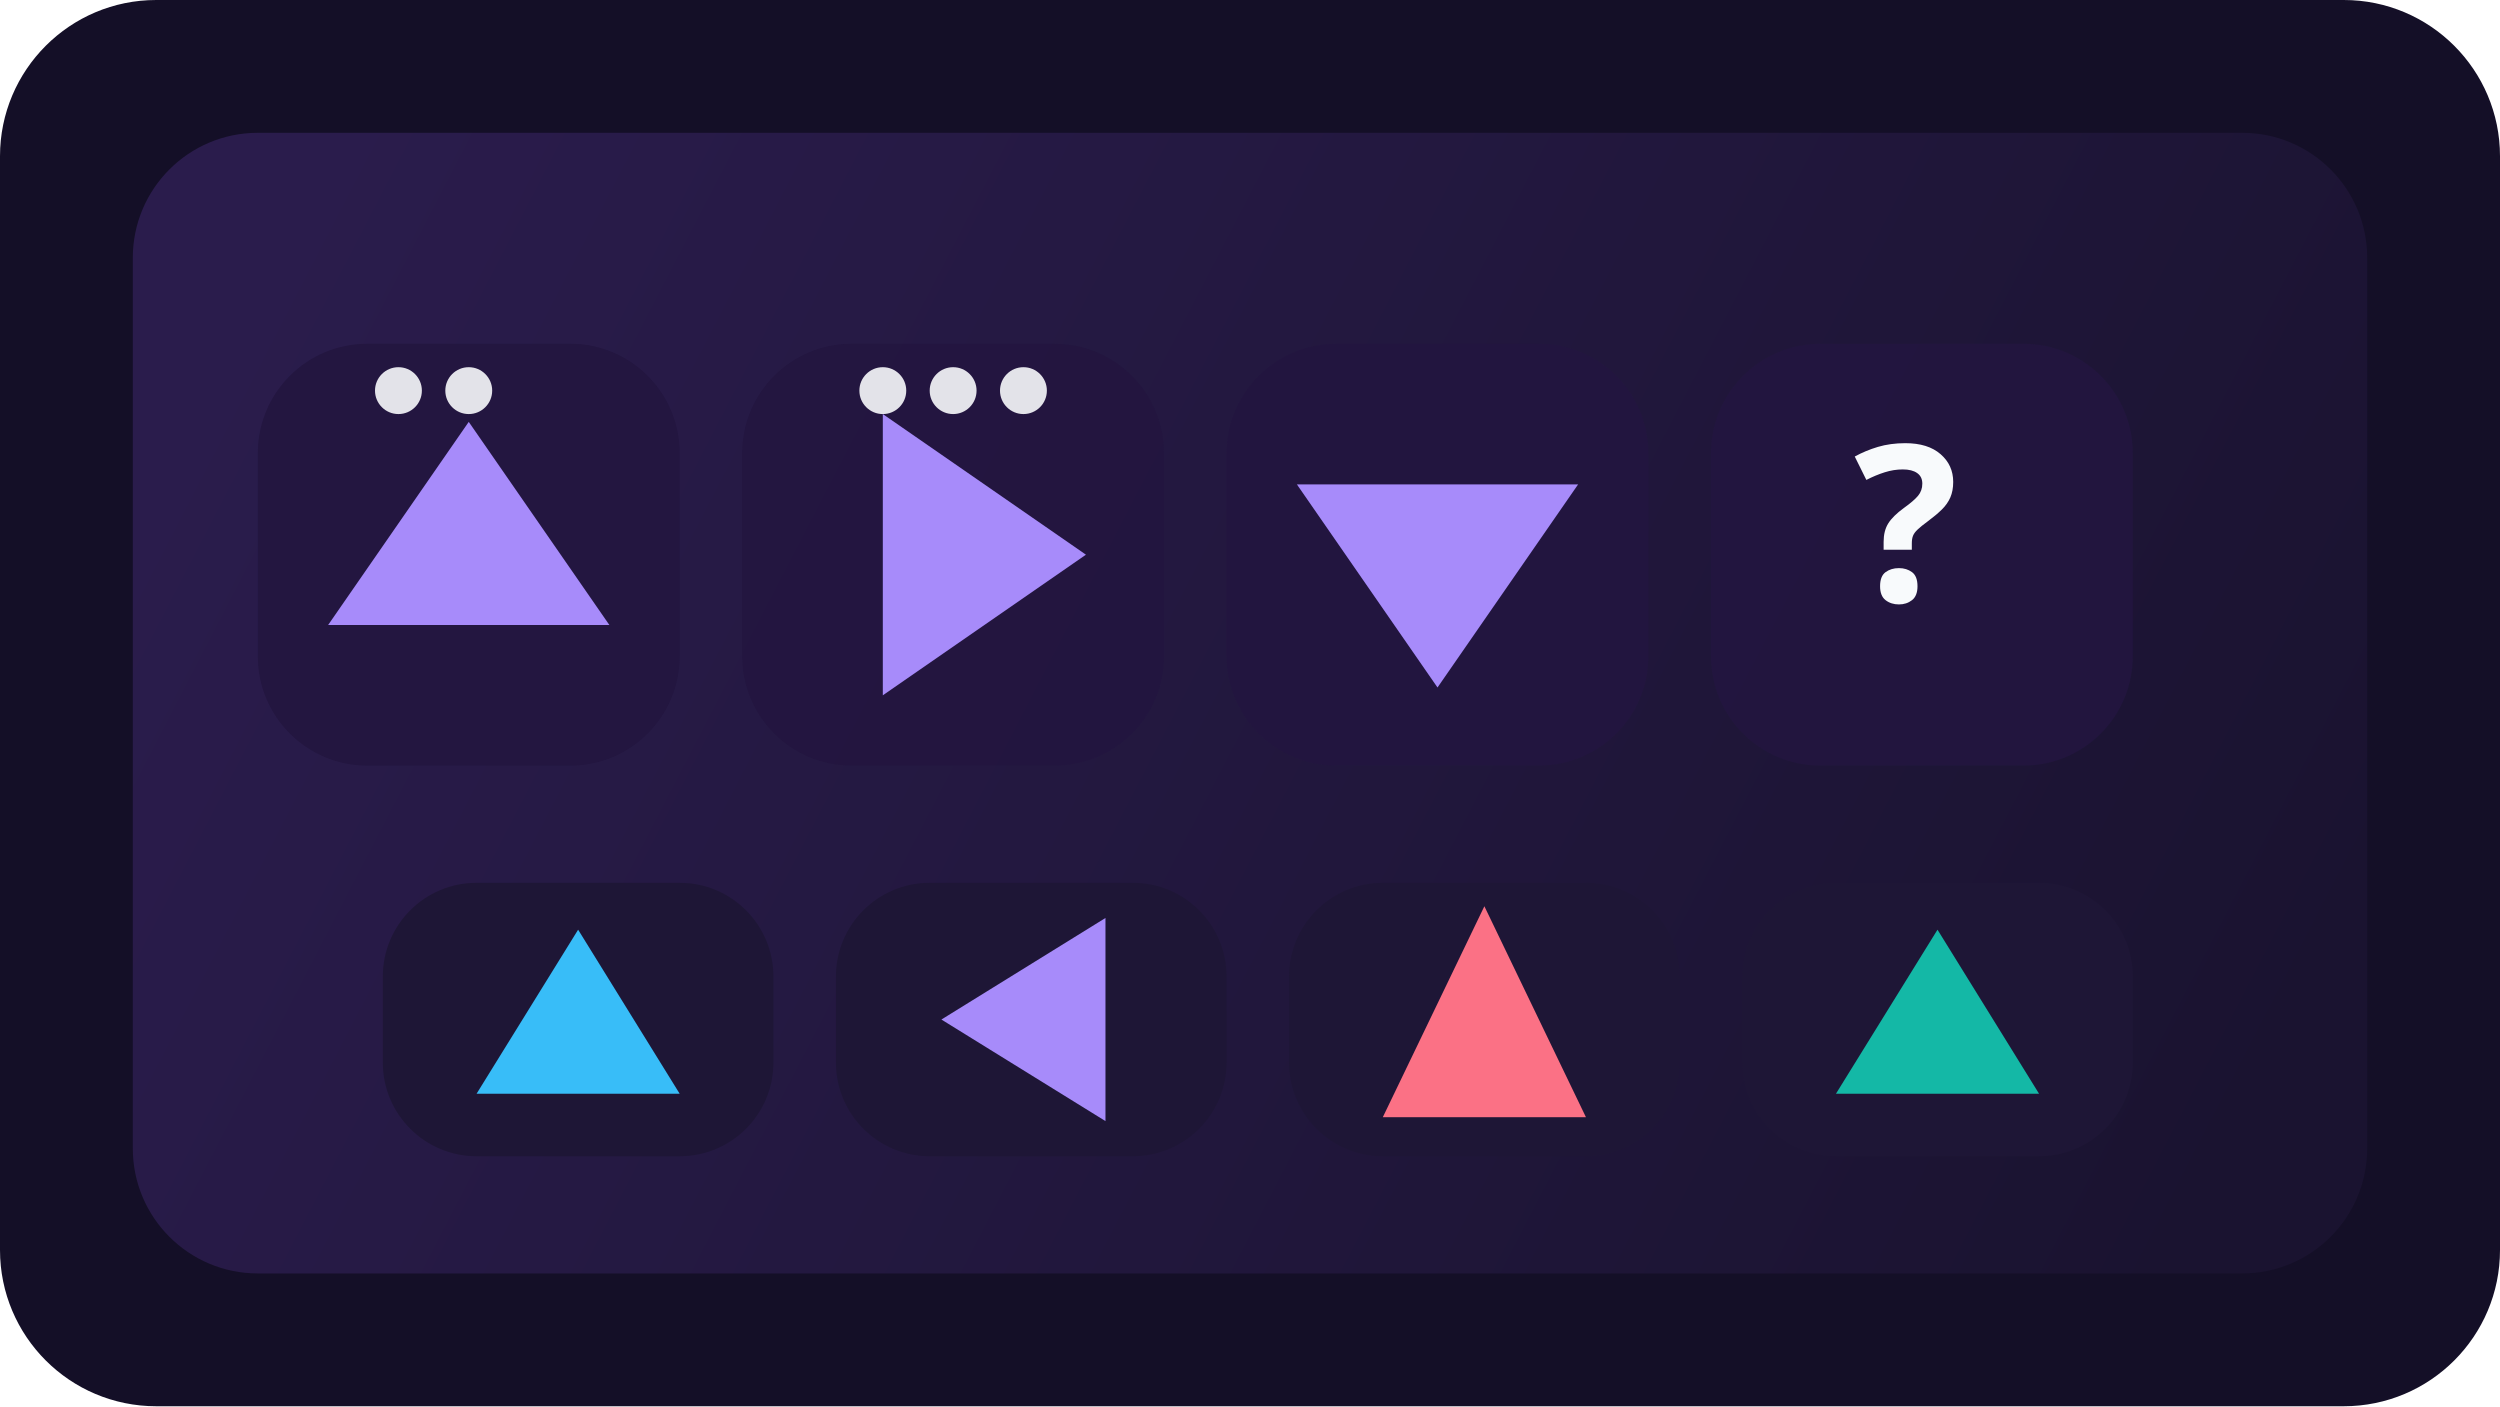
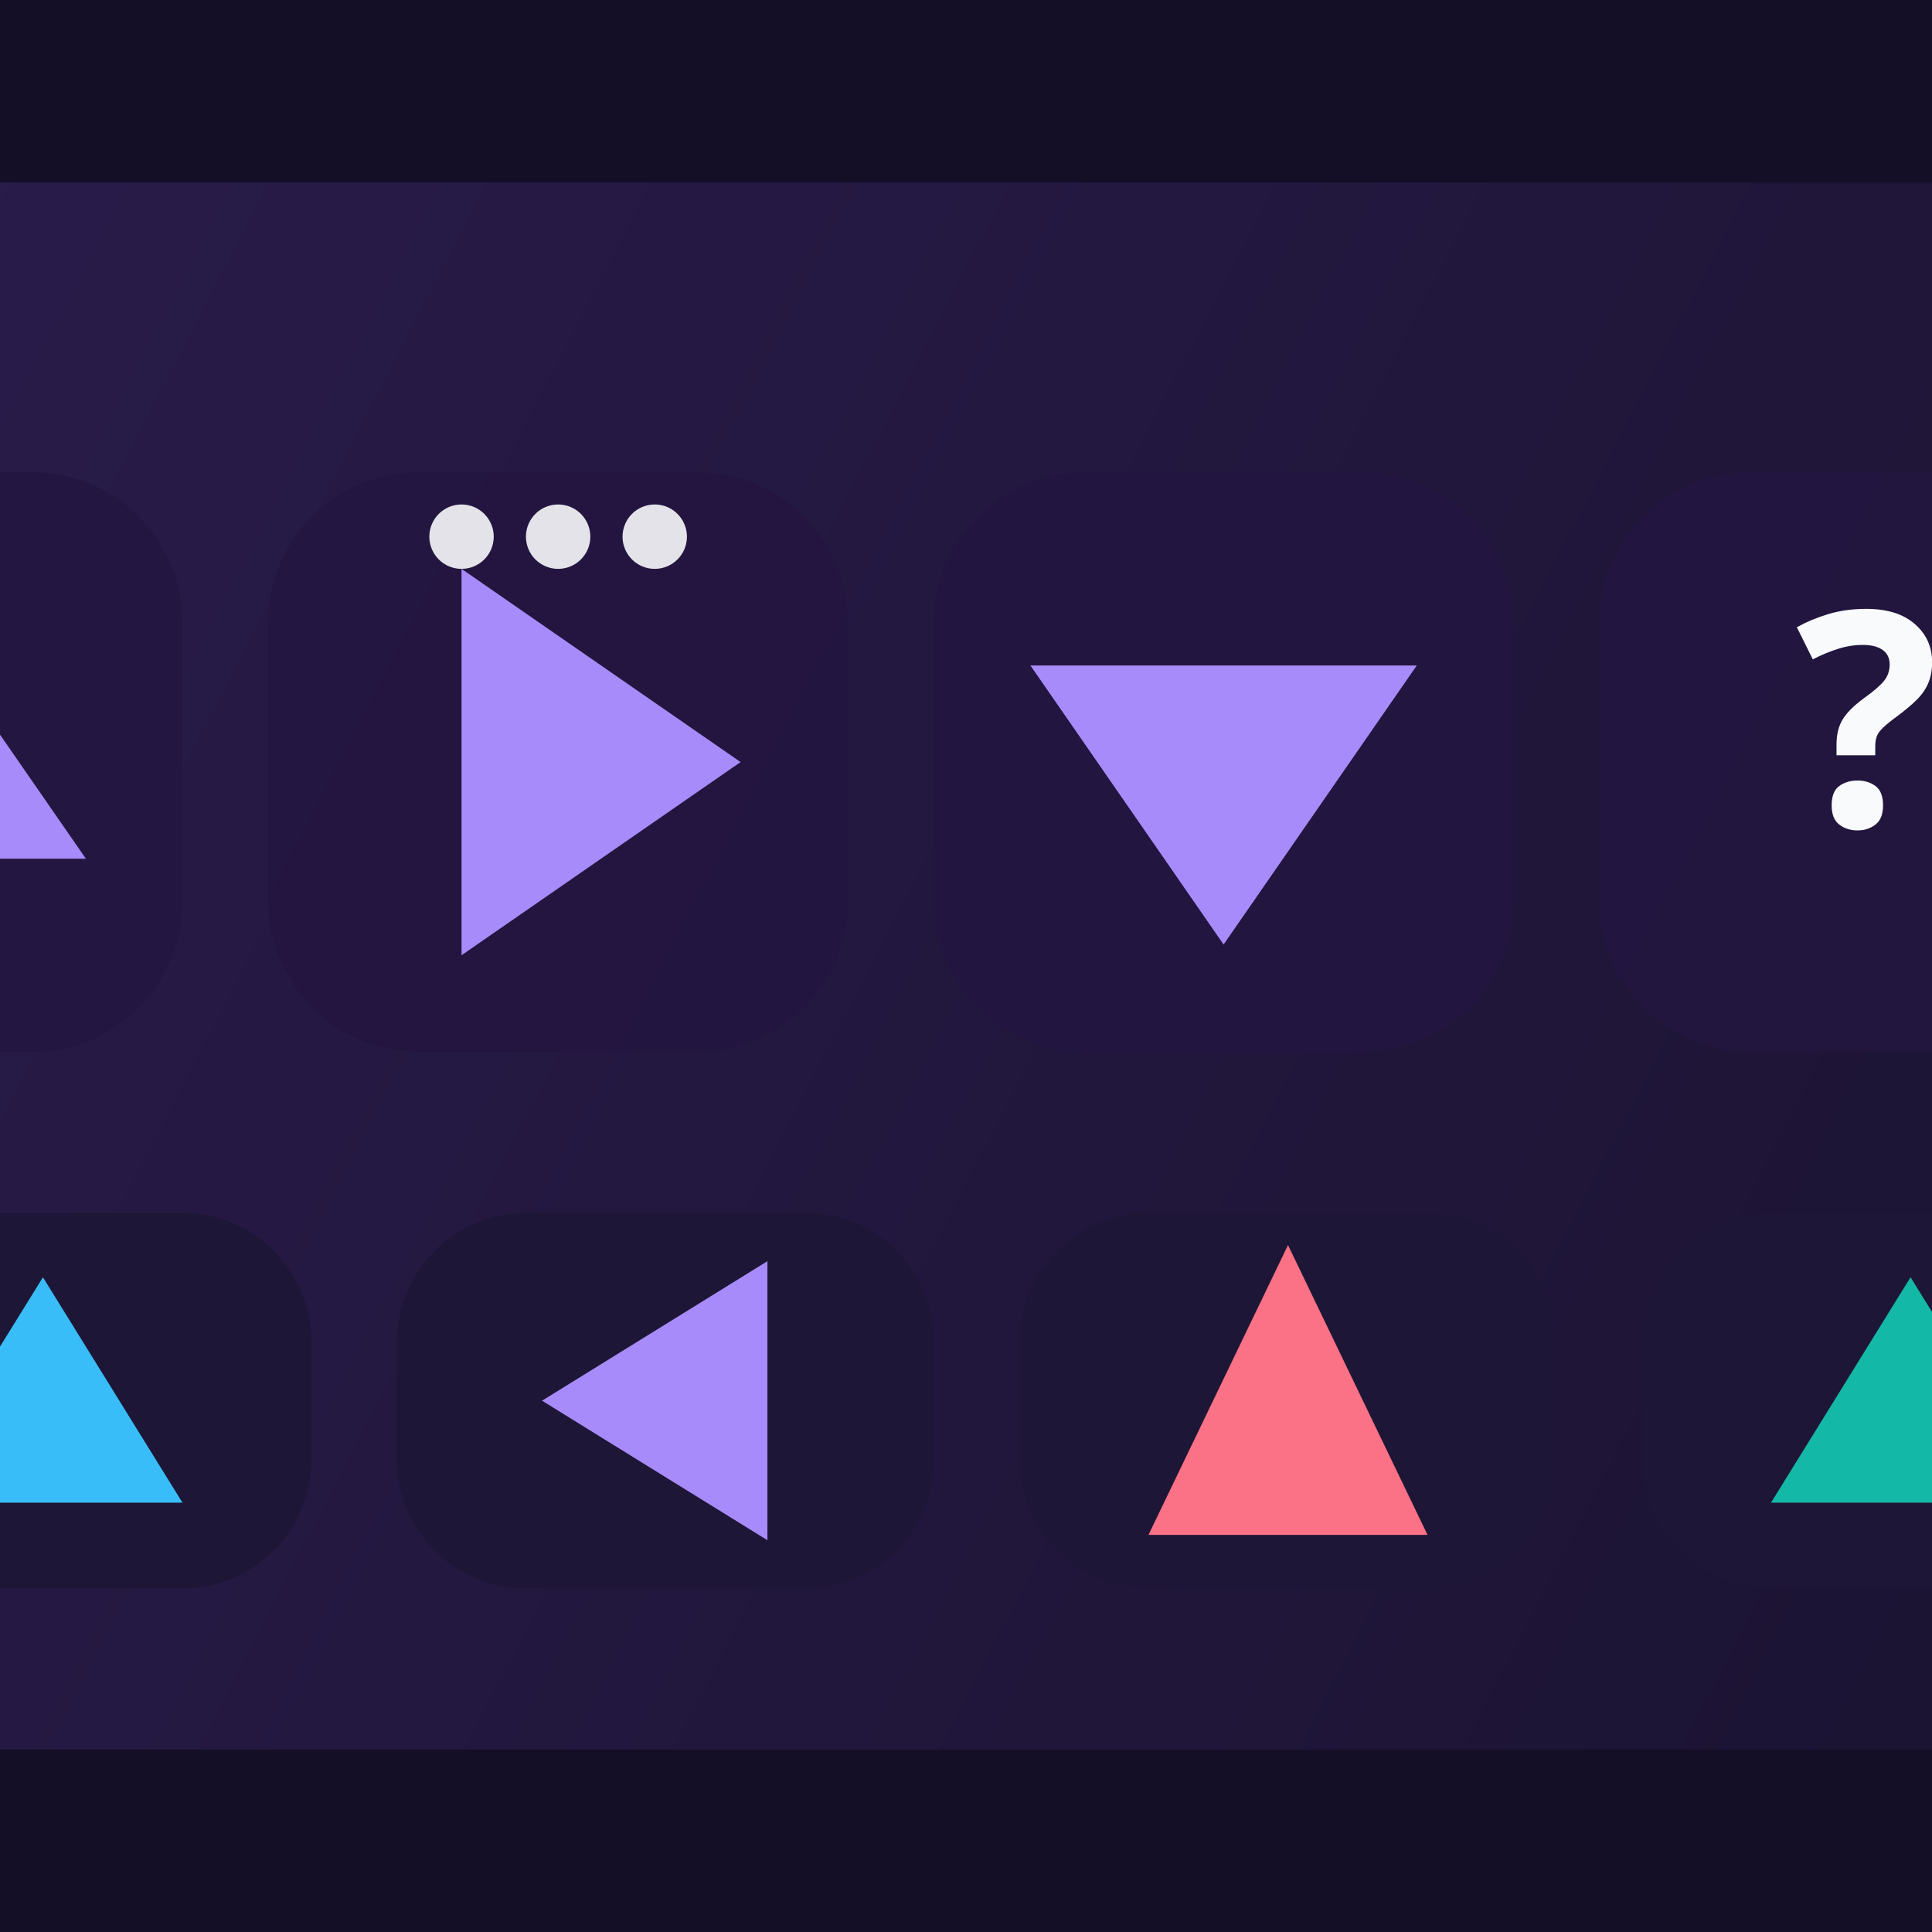
- <svg xmlns="http://www.w3.org/2000/svg" width="640" height="360" viewBox="0 0 640 360" fill="none">
+ <svg xmlns="http://www.w3.org/2000/svg" width="360" height="360" viewBox="140 0 360 360" fill="none">
  <rect width="640" height="360" rx="40" fill="#140f27" />
  <rect x="34" y="34" width="572" height="292" rx="32" fill="url(#panel)" />
  <g opacity="0.9">
    <rect x="66" y="88" width="108" height="108" rx="28" fill="#22153f" />
    <rect x="190" y="88" width="108" height="108" rx="28" fill="#22153f" />
    <rect x="314" y="88" width="108" height="108" rx="28" fill="#22153f" />
    <rect x="438" y="88" width="108" height="108" rx="28" fill="#22153f" />
  </g>
  <g fill="#A78BFA">
    <polygon points="120,108 156,160 84,160" />
    <polygon transform="rotate(90 244 142)" points="244,108 280,160 208,160" />
    <polygon transform="rotate(180 368 142)" points="368,108 404,160 332,160" />
  </g>
  <circle cx="102" cy="100" r="6" fill="#F8FAFC" fill-opacity="0.9" />
  <circle cx="120" cy="100" r="6" fill="#F8FAFC" fill-opacity="0.9" />
  <circle cx="226" cy="100" r="6" fill="#F8FAFC" fill-opacity="0.9" />
  <circle cx="244" cy="100" r="6" fill="#F8FAFC" fill-opacity="0.9" />
  <circle cx="262" cy="100" r="6" fill="#F8FAFC" fill-opacity="0.9" />
  <text x="488" y="154" text-anchor="middle" fill="#F8FAFC" font-family="ui-sans-serif, system-ui" font-size="56" font-weight="700">?</text>
  <g>
    <rect x="98" y="226" width="100" height="70" rx="24" fill="#1E1636" />
    <rect x="214" y="226" width="100" height="70" rx="24" fill="#1E1636" />
    <rect x="330" y="226" width="100" height="70" rx="24" fill="#1E1636" />
    <rect x="446" y="226" width="100" height="70" rx="24" fill="#1E1636" />
    <polygon points="148,238 174,280 122,280" fill="#38BDF8" />
    <polygon transform="rotate(270 264 261)" points="264,238 290,280 238,280" fill="#A78BFA" />
    <polygon points="380,232 406,286 354,286" fill="#FB7185" />
    <polygon points="496,238 522,280 470,280" fill="#14B8A6" />
  </g>
  <defs>
    <linearGradient id="panel" x1="76" y1="54" x2="566" y2="308" gradientUnits="userSpaceOnUse">
      <stop stop-color="#2A1C4C" />
      <stop offset="1" stop-color="#1A1330" />
    </linearGradient>
  </defs>
</svg>
